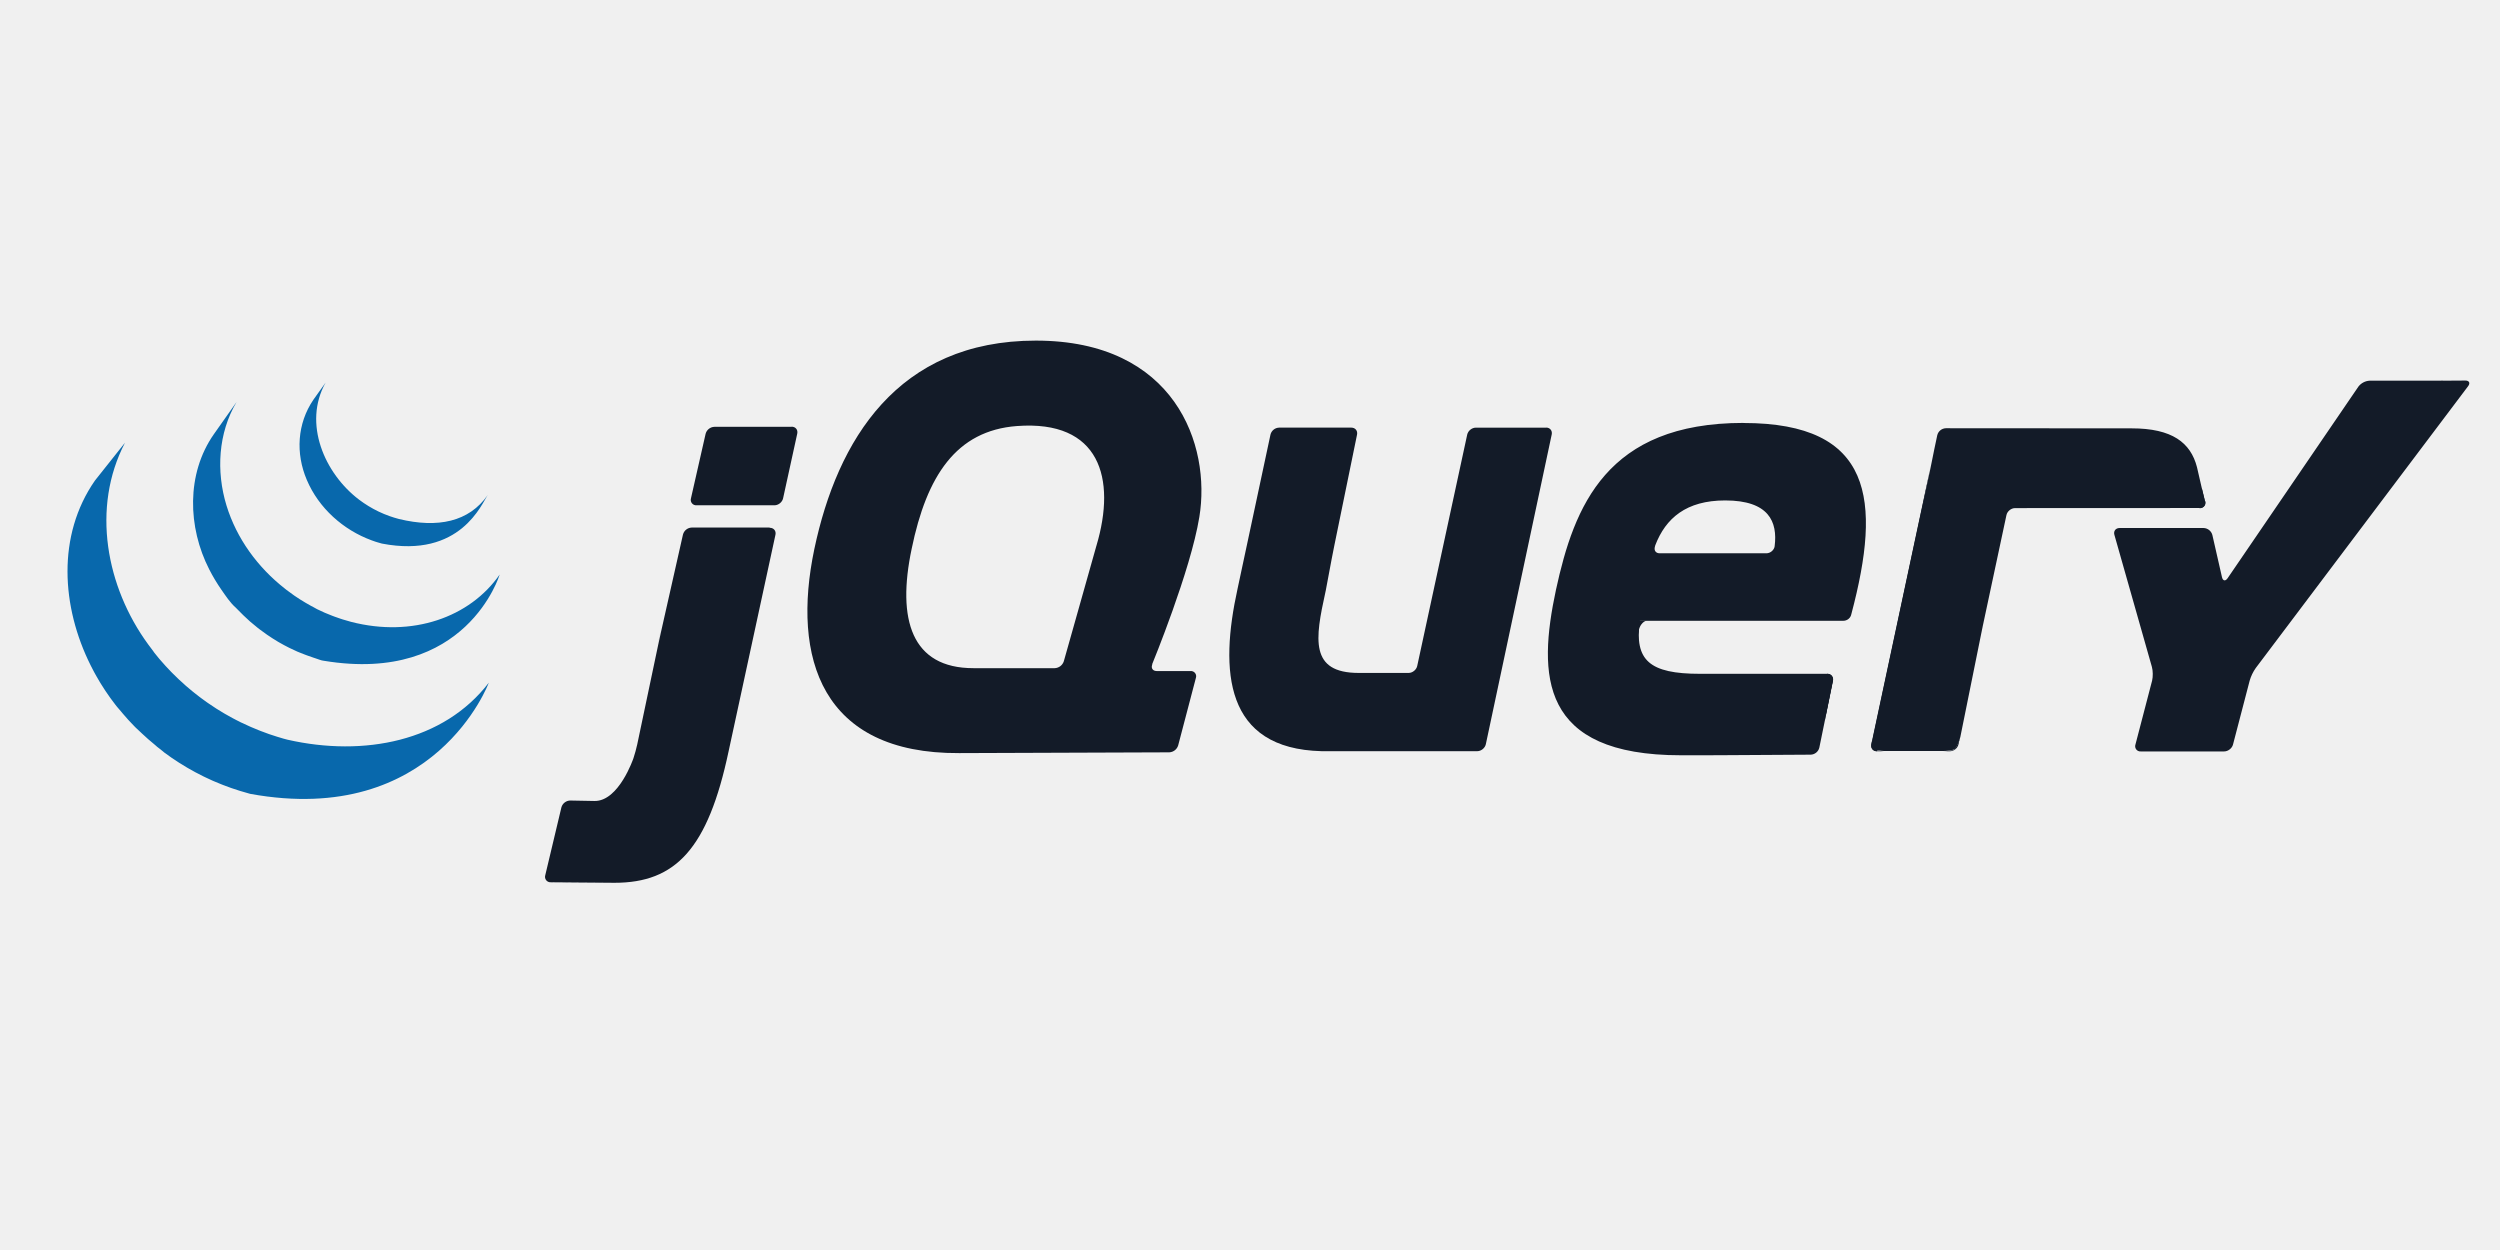
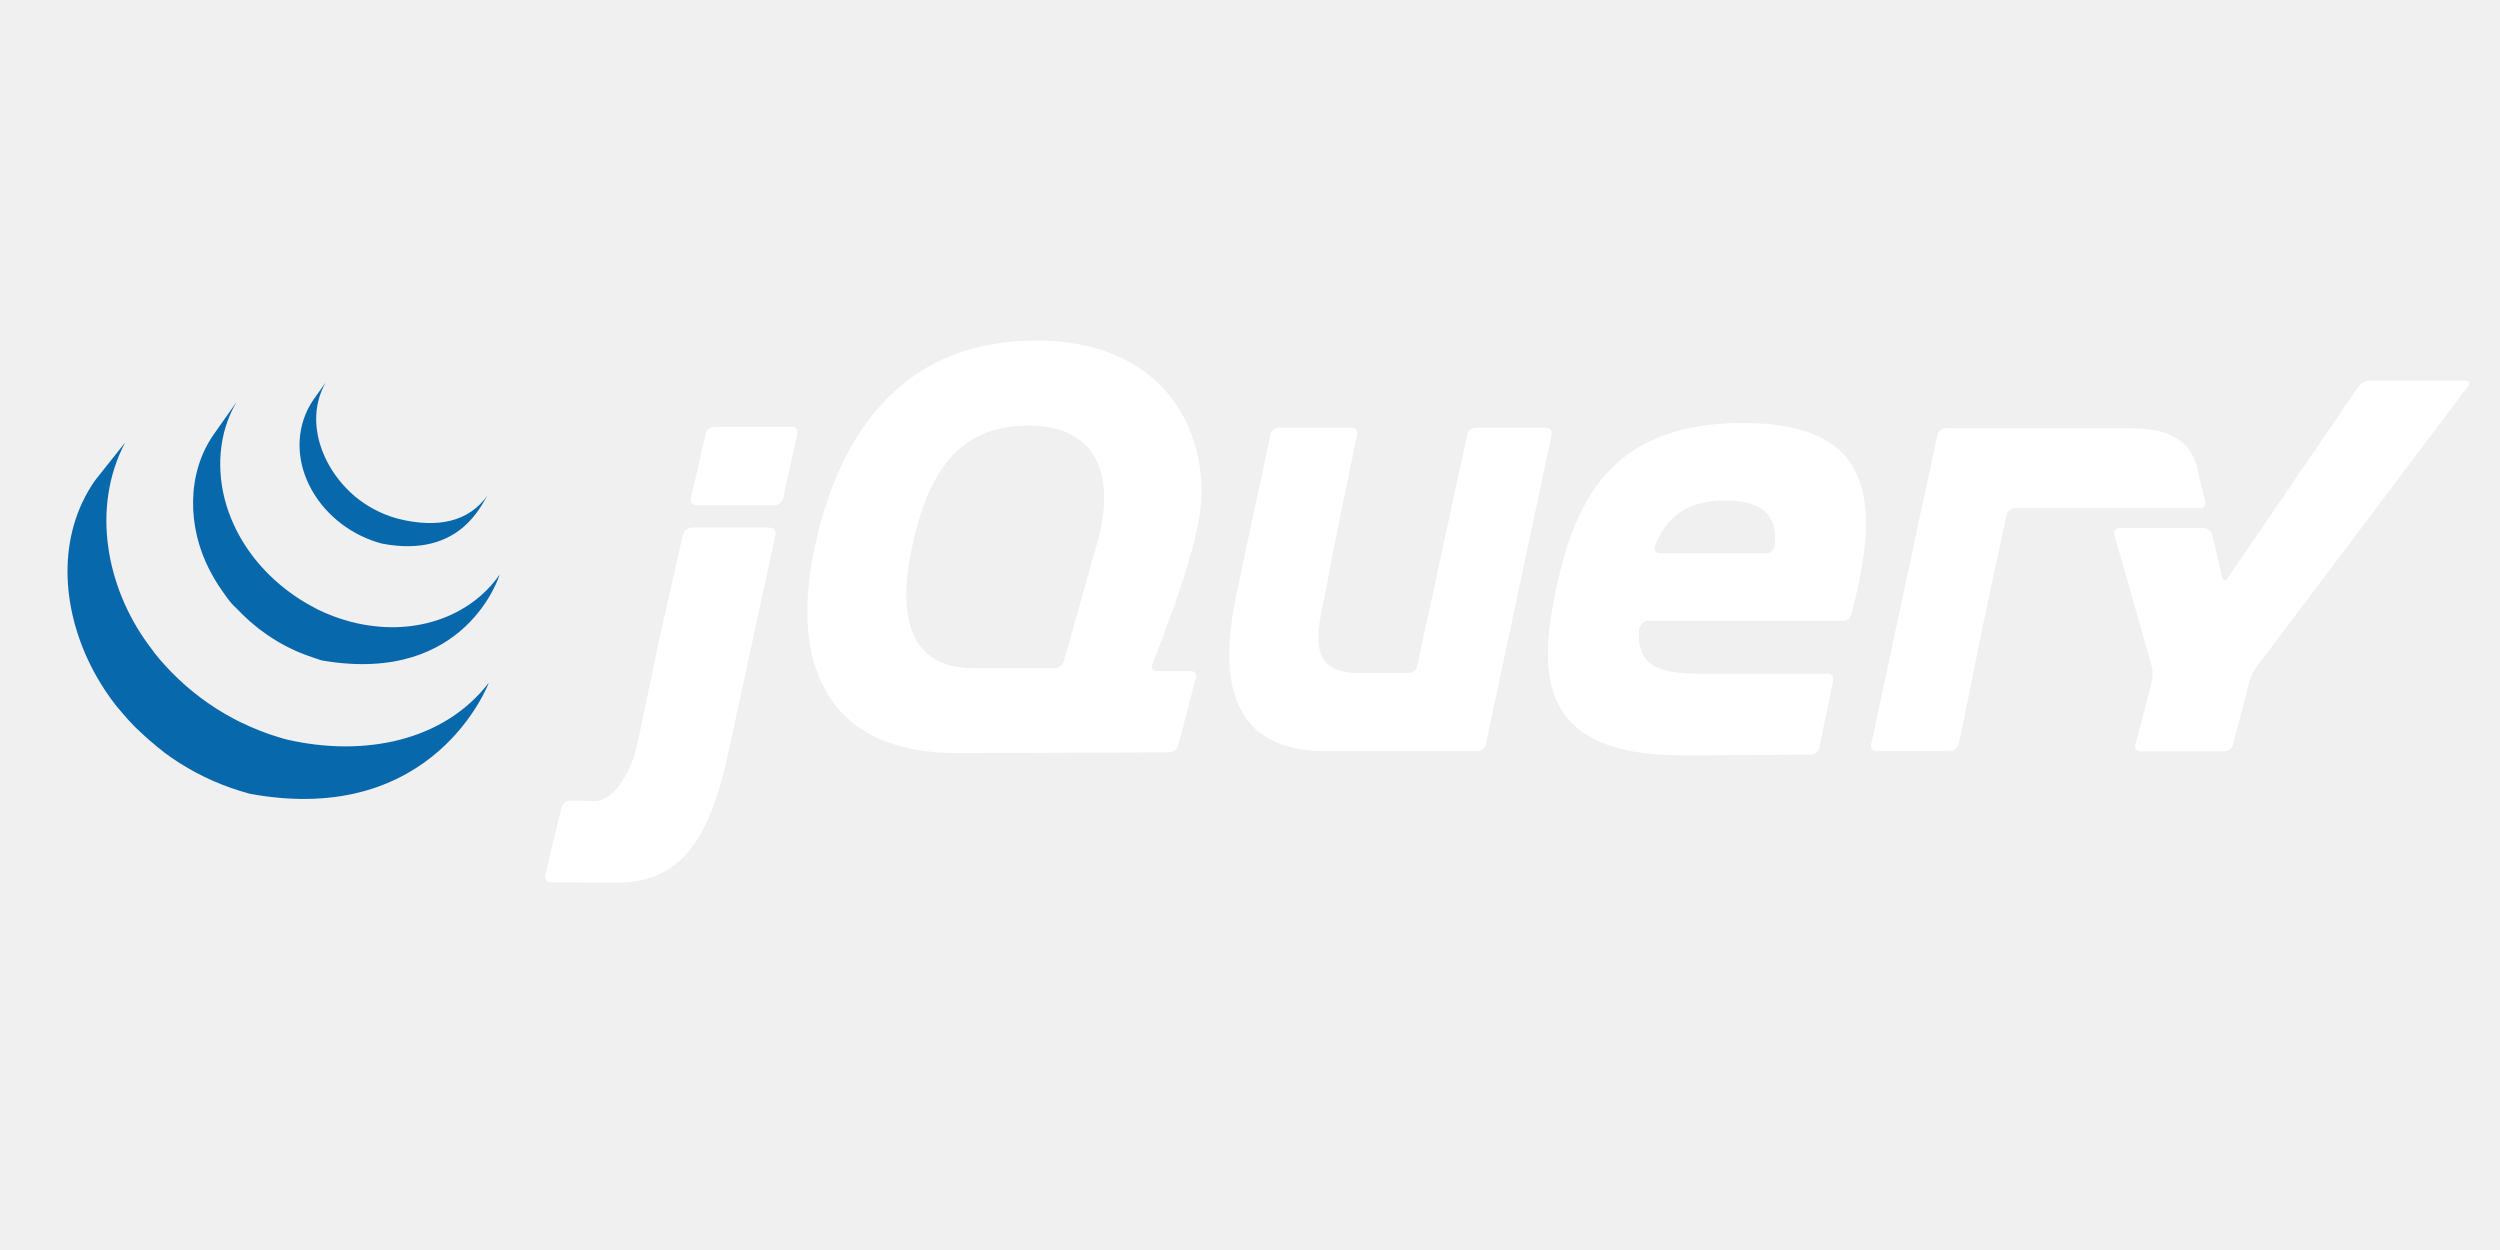
<svg xmlns="http://www.w3.org/2000/svg" height="60" width="120">
-   <g fill="#131b28">
+   <g fill="#ffffff">
    <path d="m52.538 26.516-.738 2.614.738-2.615zm3.796 5.678-.813-.005zm-.2 3.906-4.872.018zm1.02-3.9-.814-.005zm-.592 3.57.85-3.237zm17.94-14.9-1.58 7.433zm-4.064-.01-1.2 5.553z" />
    <path d="m74.22 20.527h-3.38c-.188 0-.374.15-.414.334l-2.4 11.107c-.04.183-.226.333-.413.333h-2.393c-2.368 0-2.094-1.637-1.6-3.88l.015-.068.287-1.53.124-.63 1.092-5.332c.038-.184-.085-.335-.273-.335h-3.47a.44.44 0 0 0 -.412.334l-1.583 7.414c-.86 3.924-.632 7.666 4.04 7.783h7.467c.188 0 .373-.15.413-.334l3.162-14.866c.04-.184-.083-.334-.27-.334zm13.48 11.813c.188 0 .3.15.273.334l-.328 1.605m-.32 1.605.328-1.606zm-.4.338-6.23.03z" />
    <path d="m78.667 30.273c-.003-.176.197-.478.385-.478l-.422-.007c-.2 1.914.037.485.037.485zm2.325 5.977h-.065zm6.708-3.9c.188 0 .3.15.273.334l-.373 1.856m-5.008 1.707h-.014zm-.83.003h-.048zm-.252 0h-.08zm-.258 0h-.07zm.462 0h-.205z" />
    <path d="m82.58 36.247-.816.003zm4.337-.027-4.325.026zm.4-.335.275-1.344-.275 1.345zm-5.896.365h-.178zm-.505.002h-.24zm.254-.002h-.2zm-49.458-5.937.525-2.328-.6 2.66-.07.334.146-.668zm6.288-9.825h-3.713a.45.45 0 0 0 -.417.333l-.704 3.1a.26.26 0 0 0 .266.333h3.742c.188 0 .374-.15.414-.333l.68-3.107c.04-.183-.08-.333-.27-.333zm-.8 5.17-1.1 5.038zm-10.786 16.692 3.062.024c-.904 0-2.397-.017-3.063-.025z" />
    <path d="m32.773 25.657-.526 2.328zm4.16-.334h-3.733a.45.45 0 0 0 -.417.333l-1.05 4.656-.146.668-1 4.753a7.16 7.16 0 0 1 -.18.657s-.7 2.08-1.874 2.057l-1.165-.022a.45.45 0 0 0 -.42.326l-.776 3.262a.26.26 0 0 0 .261.336l3.063.025c2.936 0 4.483-1.627 5.476-6.307l2.25-10.4c.04-.183-.082-.333-.27-.333zm53.16 10.737c-.188 0-.3-.15-.27-.334l2.817-13.186m1.366 13.186 1.14-5.628z" />
    <path d="m89.865 35.894c-.023-.092-.01-.317.03-.5l1.336-6.26-1.408 6.593c-.04.184.082.334.27.334h.342c-.188 0-.548-.075-.57-.167zm3.92.092c-.102.04-.34.075-.528.075h.342a.44.44 0 0 0 .41-.335l.068-.334c-.037.184-.2.553-.3.594zm.792-3.074.503-2.484zm11.108-9.488.155.64c.043.183-.076.332-.263.333" />
    <path d="m94.075 35.392.5-2.48zm11.455-12.625.153.656zm-10.45 7.663.138-.664.537-2.515-.608 2.848-.067.33zm-2.395-8.106-.117.55-1.336 6.26 1.408-6.593.045-.216z" />
    <path d="m105.84 24.064-.155-.64-.23-1c-.304-1.18-1.196-1.863-3.134-1.863l-8.92-.006a.44.44 0 0 0 -.412.334l-.138.653-.2.987-2.744 12.853c-.04.184-.053.4-.03.5s.383.167.57.167h2.82c.188 0 .425-.034.528-.075s.254-.4.3-.594l1.07-5.294 1.145-5.364c.04-.183.225-.332.412-.333l8.873-.004c.187 0 .306-.15.263-.333zm11.422-5.794-.683.003h-2.84a.73.73 0 0 0 -.534.282l-6.28 9.2c-.106.155-.227.132-.27-.05l-.462-2.027a.45.45 0 0 0 -.417-.333h-4.037c-.188 0-.3.147-.248.328l1.8 6.338c.052.18.055.477.01.66l-.8 3.067a.25.25 0 0 0 .257.331h4c.188 0 .38-.15.426-.33l.8-3.067a2.04 2.04 0 0 1 .29-.604l10.196-13.532c.113-.15.052-.272-.136-.27l-1.07.007zm-32.076 7.938c-.024.2-.212.35-.4.35h-5.12c-.177 0-.267-.12-.24-.27l.004-.027.023-.087c.5-1.3 1.485-2.153 3.356-2.153 2.107 0 2.518 1.03 2.375 2.187zm-1.5-5.908c-6.57 0-8.127 3.988-9 8.013-.874 4.103-.798 7.94 6 7.94h1.078l.83-.003 4.326-.026a.44.44 0 0 0 .407-.335l.657-3.212c.038-.184-.085-.334-.273-.334h-6.111c-2.43 0-3.153-.646-2.887-2.545h9.77c.16-.003.305-.1.362-.252.01-.027.02-.056.024-.085 1.45-5.47 1.034-9.157-5.18-9.157zm-31.056 5.887-.092.327c0 .001-.738 2.616-.738 2.616l-.738 2.614a.48.48 0 0 1 -.434.328h-3.905c-2.962 0-3.683-2.317-2.962-5.734.72-3.495 2.135-5.668 5.05-5.888 3.984-.3 4.78 2.502 3.82 5.736zm2.678 5.685s1.84-4.47 2.26-7.053c.57-3.457-1.16-8.47-7.845-8.47-6.647 0-9.533 4.786-10.634 10-1.1 5.24.342 9.836 6.95 9.8l10.086-.037a.47.47 0 0 0 .427-.332l.85-3.238a.25.25 0 0 0 -.255-.332h-1.627c-.16-.001-.25-.104-.232-.24.003-.025.01-.05.02-.076z" />
    <path d="m88.21 28.88c0 .124-.1.224-.224.224s-.224-.1-.224-.224.1-.224.224-.224.224.1.224.224z" />
  </g>
  <path d="m4.557 23.067c-1.835 2.638-1.607 6.07-.205 8.872l.103.2.066.126.04.073.073.13.134.23.076.126.155.243.066.102.225.325.044.06.205.273.077.098.2.233.072.087.264.302.016.017.268.283.086.087.214.2.088.083.293.267.056.047.267.225.1.088.222.174.12.1.25.18.116.082.242.16.105.07.38.232.105.06.285.16.158.08.204.106.047.023.083.04.323.15.068.03.377.156.092.036.355.132.045.016.396.13.096.028.4.116c8.875 1.62 11.453-5.334 11.453-5.334-2.165 2.82-6 3.565-9.65 2.737-.138-.03-.272-.074-.406-.114l-.1-.03a12.68 12.68 0 0 1 -.39-.127l-.054-.02c-.116-.04-.23-.084-.345-.128l-.097-.038a11.08 11.08 0 0 1 -.373-.155l-.074-.033-.314-.146-.1-.044c-.082-.04-.162-.082-.243-.124l-.162-.085a9.39 9.39 0 0 1 -.291-.163l-.098-.055a14.83 14.83 0 0 1 -.38-.232c-.035-.022-.068-.046-.102-.068l-.27-.18c-.03-.02-.058-.04-.087-.06l-.255-.185-.113-.085-.23-.18-.103-.082-.287-.242c-.01-.01-.02-.017-.03-.026-.102-.1-.202-.182-.302-.274l-.085-.082-.217-.212-.085-.085a11.4 11.4 0 0 1 -.266-.281 12.7 12.7 0 0 1 -.283-.32l-.07-.084-.194-.24-.07-.1-.224-.298c-2.012-2.752-2.739-6.556-1.112-9.68m4.263-.405c-1.327 1.9-1.255 4.467-.22 6.486a8.45 8.45 0 0 0 .587.98c.2.285.42.624.683.853l.298.3.078.077.304.283.015.013.355.294.08.063.372.27.26.173.275.17.04.023.244.136.087.045.17.088.026.012.355.166.078.032.3.118.125.046.267.093.12.04c.128.04.254.1.387.112 6.853 1.135 8.435-4.14 8.435-4.14-1.426 2.054-4.188 3.034-7.135 2.27l-.388-.112-.117-.038-.27-.094-.123-.046-.292-.118-.08-.033-.357-.166-.18-.1-.103-.053-.28-.16-.275-.168-.26-.173-.37-.27-.083-.066c-1.3-1.018-2.313-2.4-2.8-3.988-.5-1.637-.4-3.474.483-4.965m3.69-.113c-.782 1.15-.86 2.58-.316 3.853.572 1.35 1.746 2.4 3.115 2.9l.17.06.075.024.244.07c3.784.73 4.8-1.942 5.083-2.335-.9 1.294-2.4 1.605-4.264 1.155a5.98 5.98 0 0 1 -.45-.138 5.48 5.48 0 0 1 -.533-.221 5.51 5.51 0 0 1 -.934-.57c-1.66-1.26-2.7-3.66-1.607-5.615" fill="#0868ac" />
</svg>
